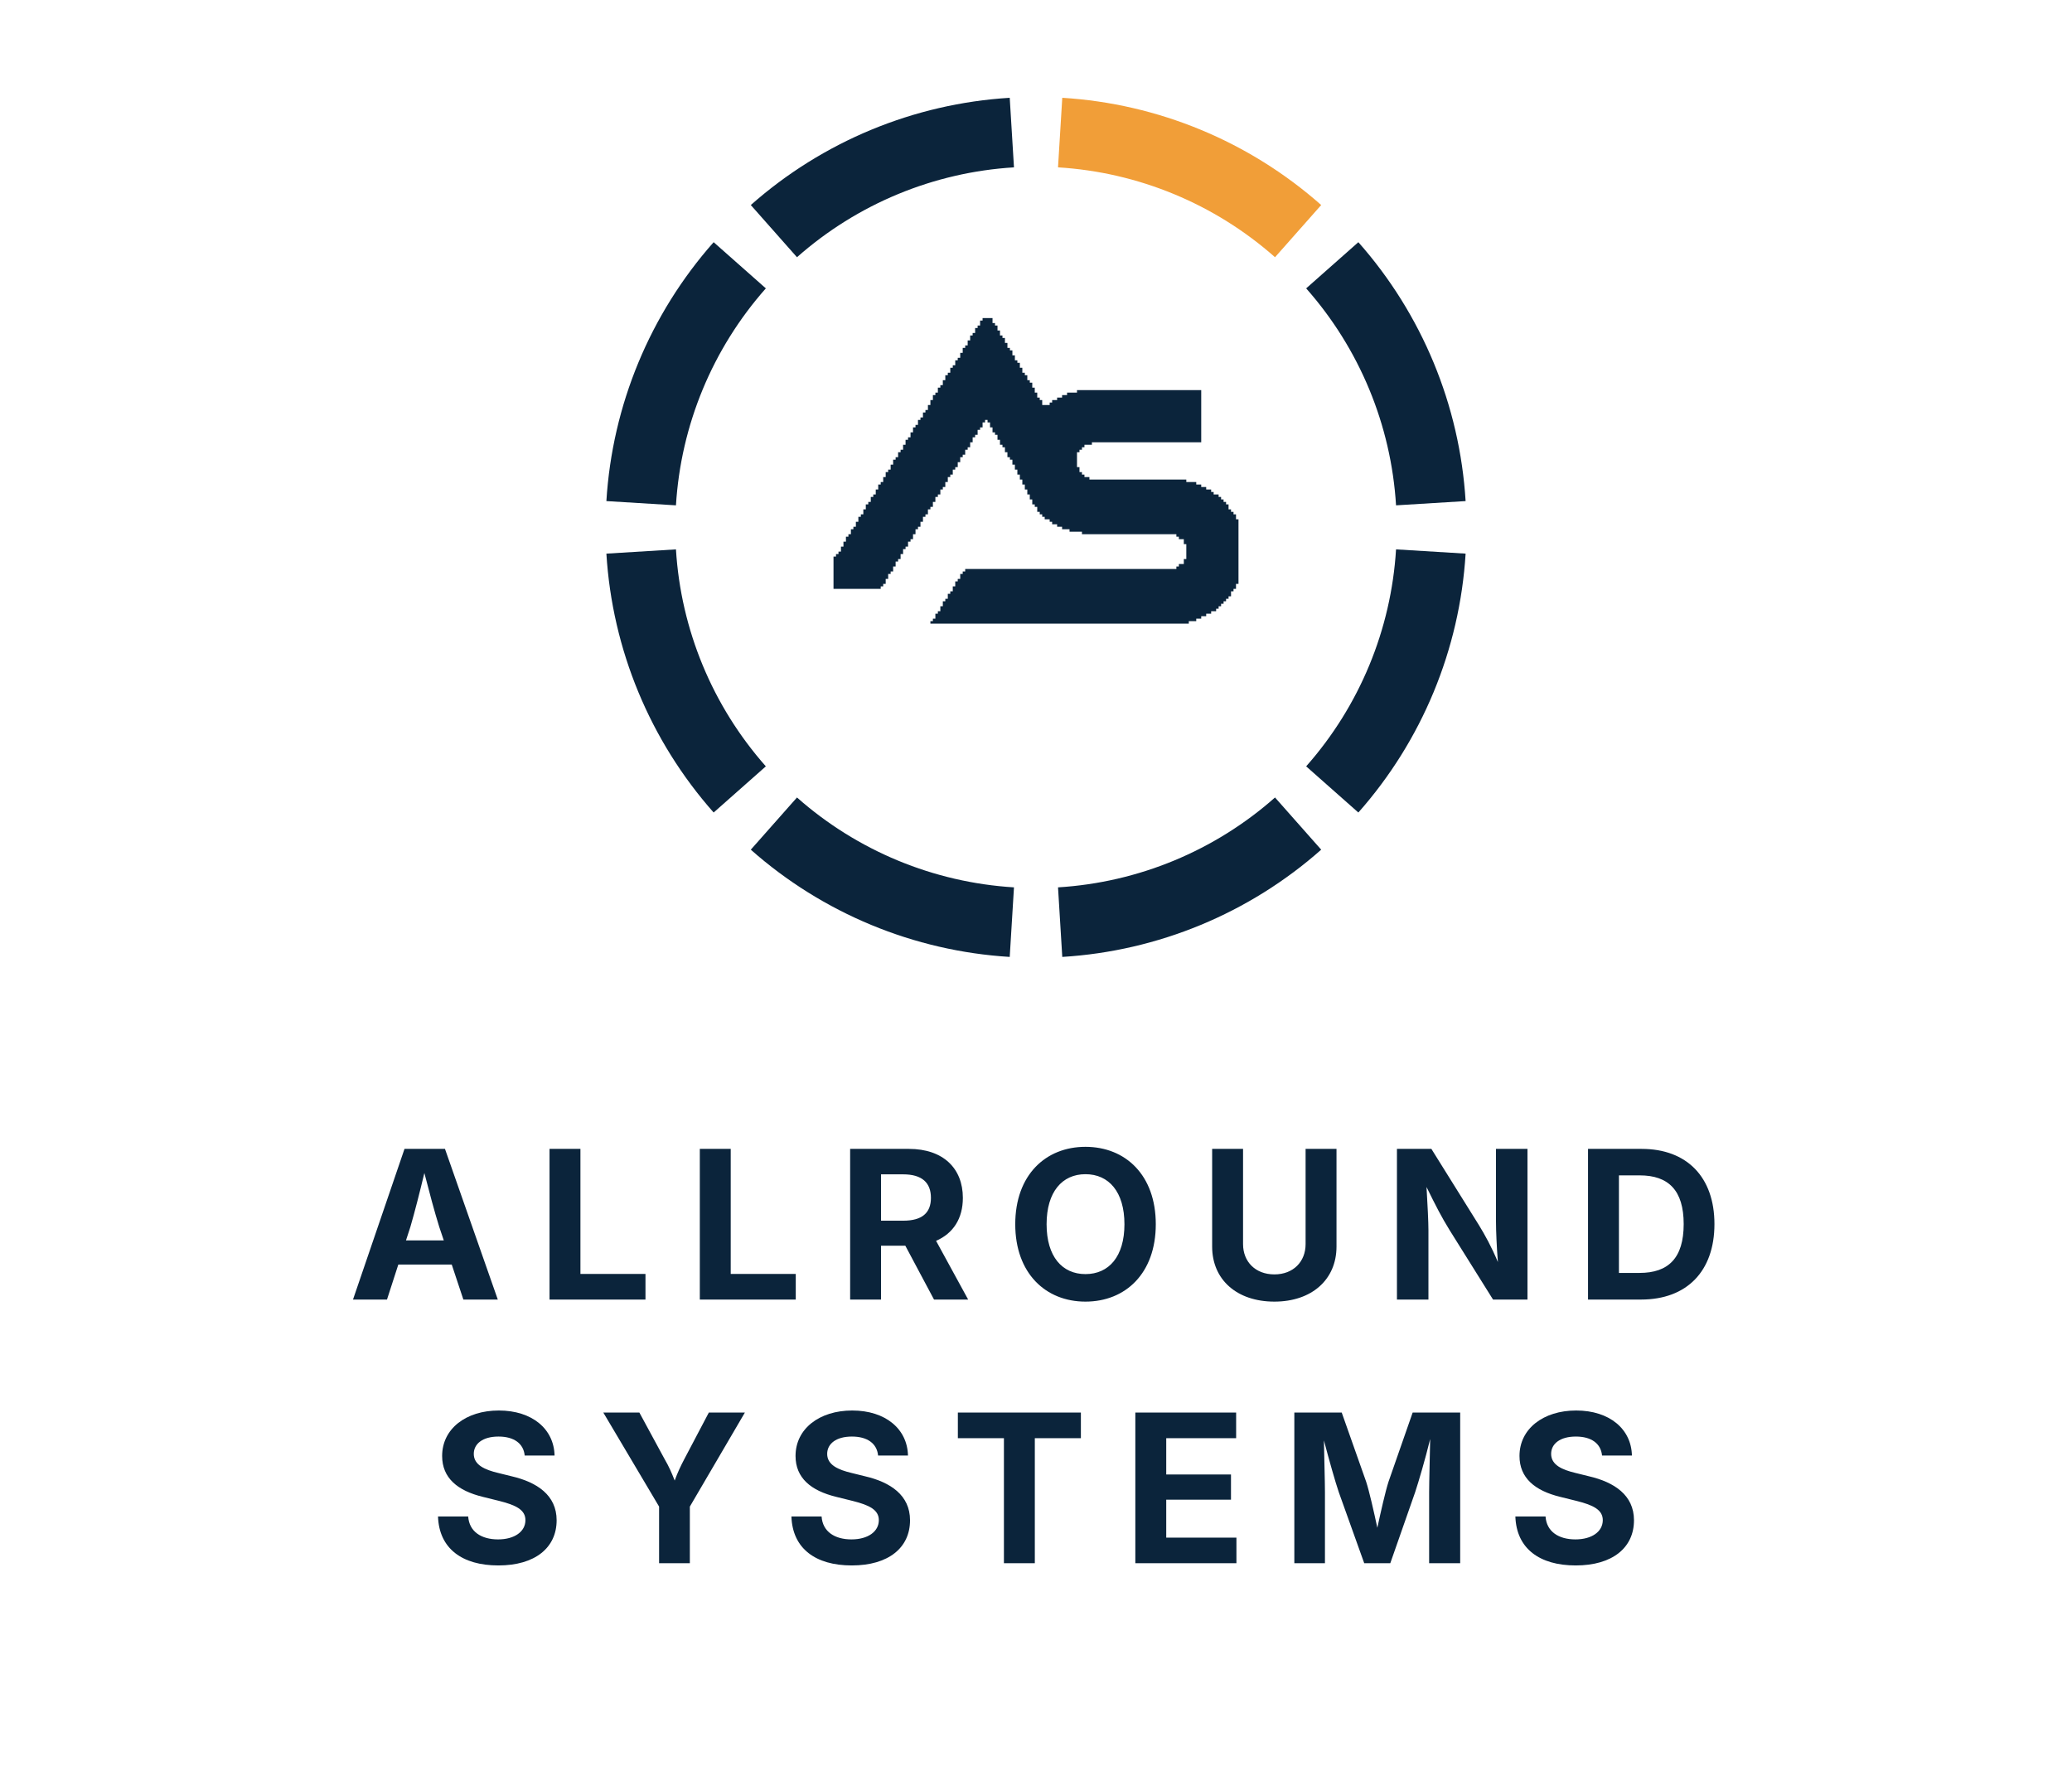
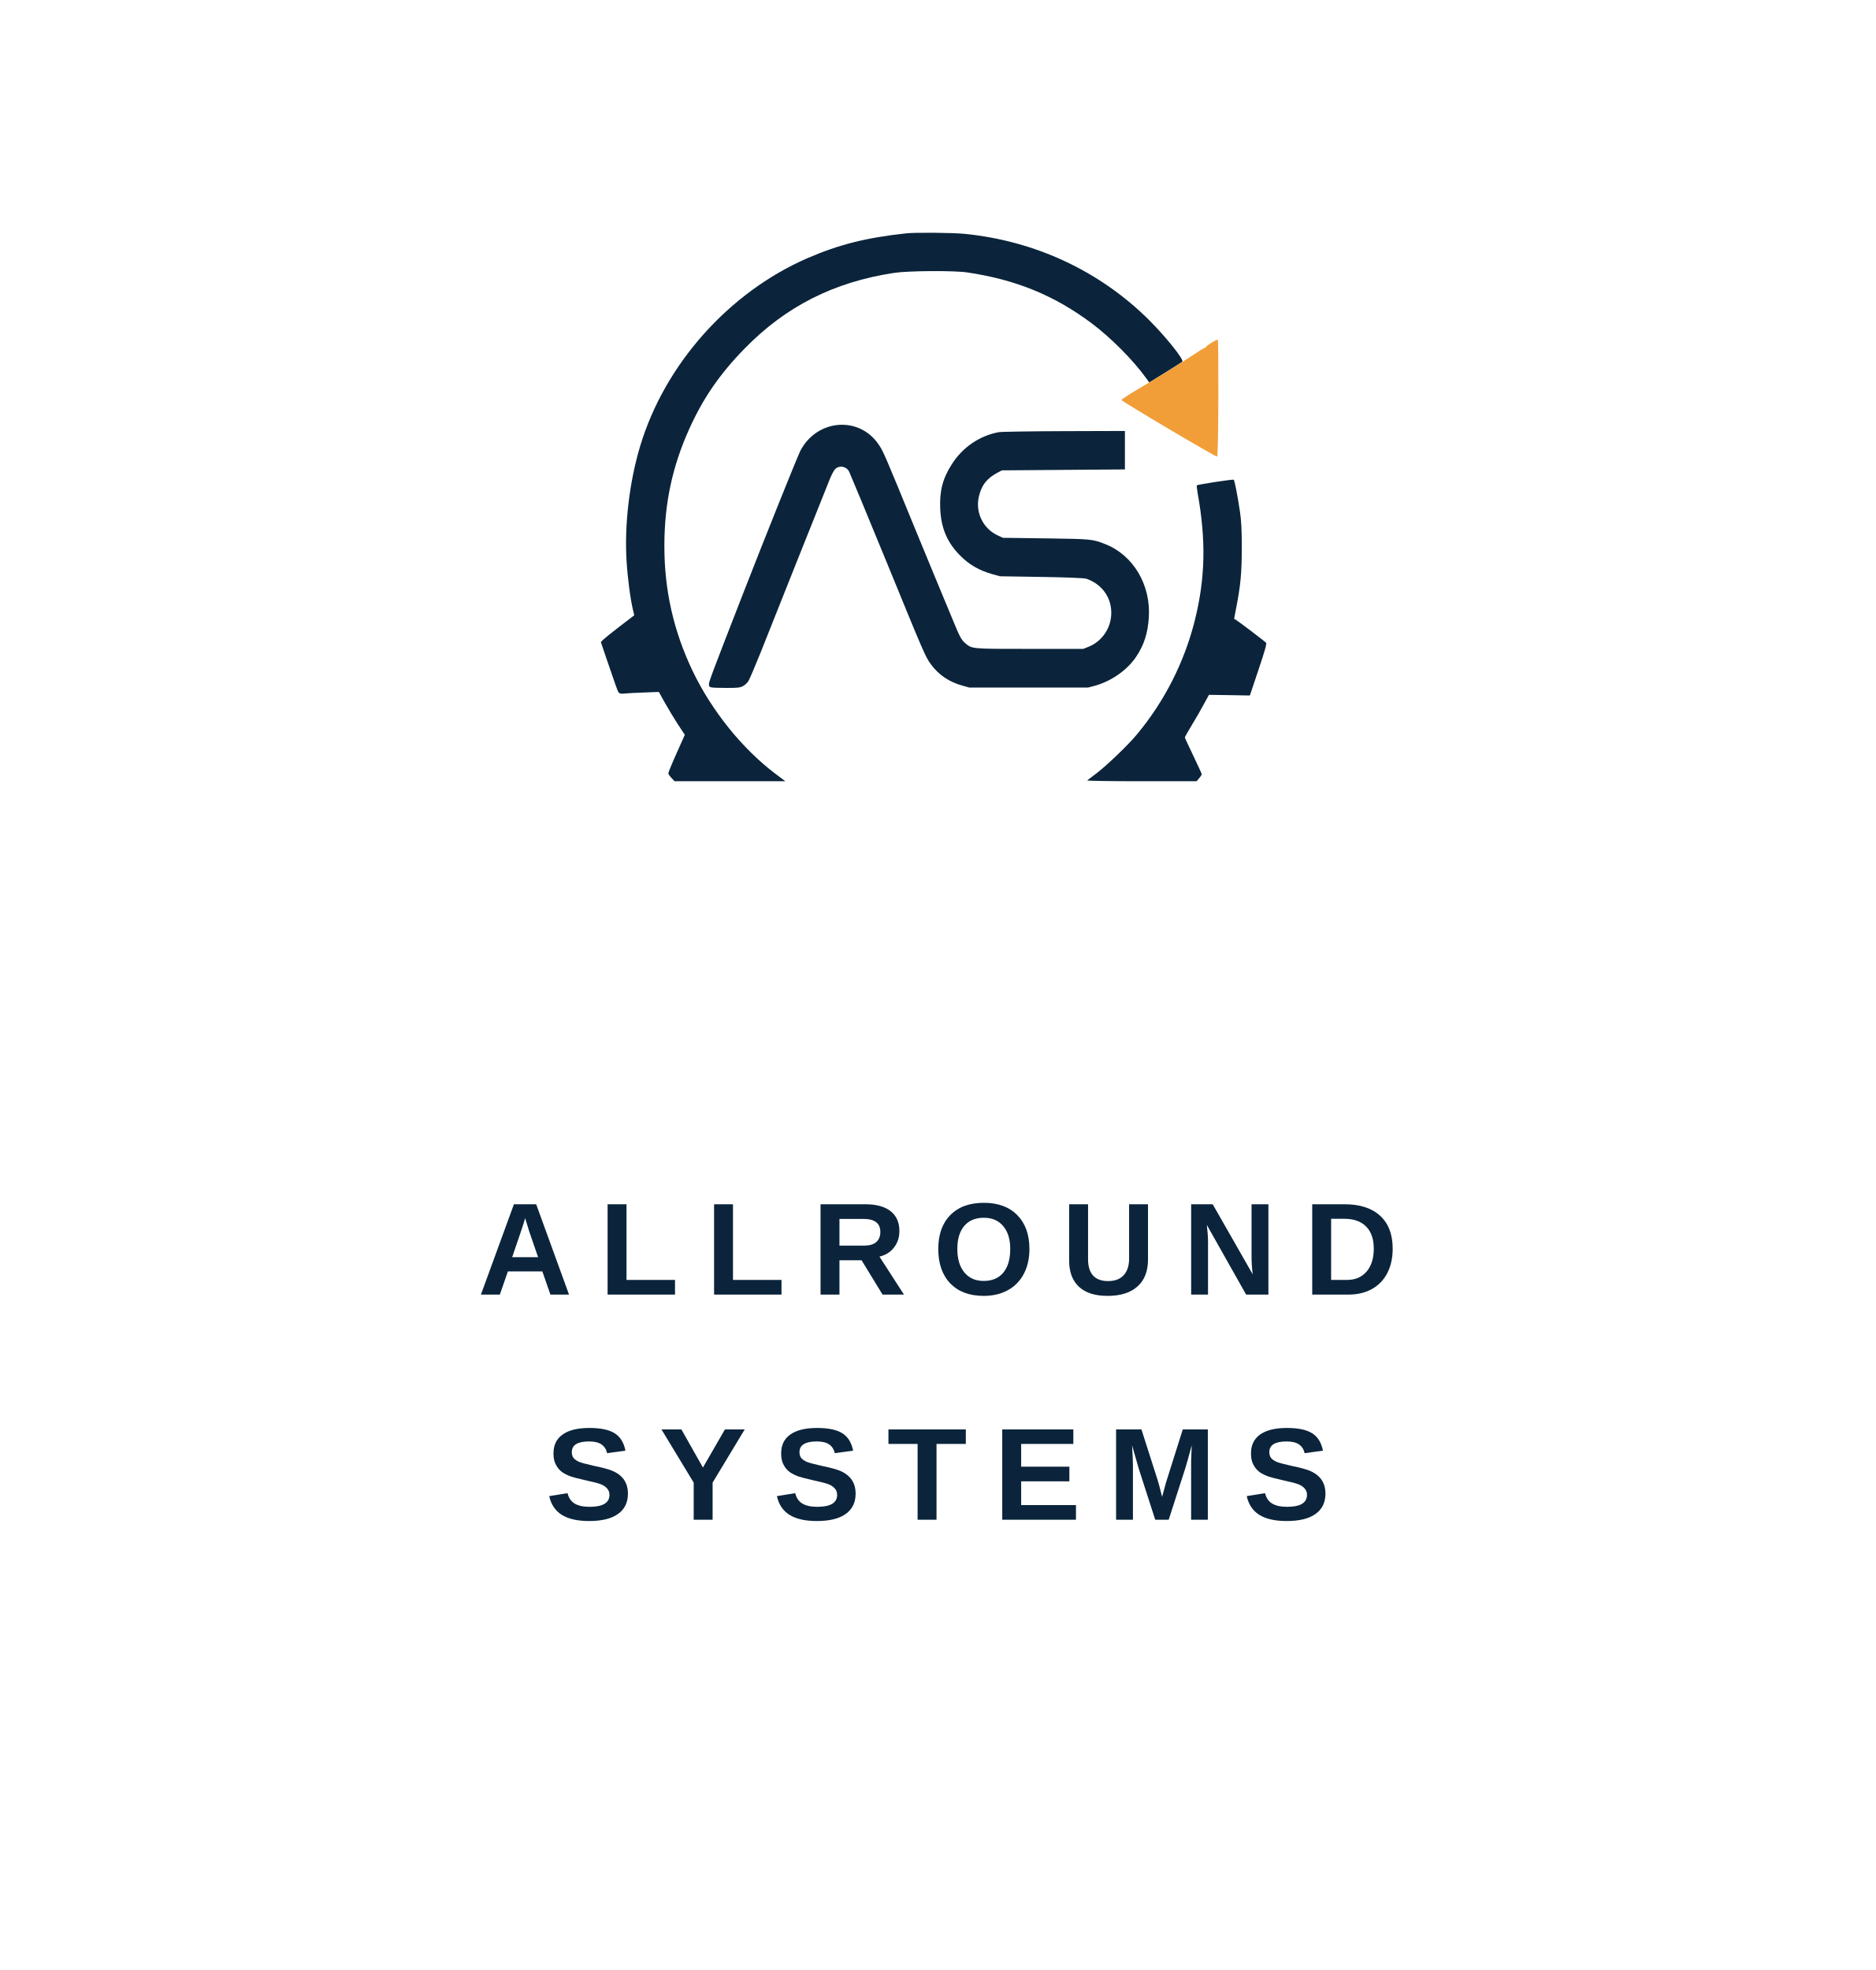
- <svg xmlns="http://www.w3.org/2000/svg" viewBox="0 0 220 190" role="img" aria-label="Allround Systems lockup — stacked">
-   <g transform="translate(60 6)">
-     <path d="M91.922 52.564 A42.0 42.0 0 0 1 81.456 77.830" stroke="#0B243B" stroke-width="7.4" stroke-linecap="butt" fill="none" />
-     <path d="M77.830 81.456 A42.0 42.0 0 0 1 52.564 91.922" stroke="#0B243B" stroke-width="7.4" stroke-linecap="butt" fill="none" />
-     <path d="M47.436 91.922 A42.0 42.0 0 0 1 22.170 81.456" stroke="#0B243B" stroke-width="7.4" stroke-linecap="butt" fill="none" />
-     <path d="M18.544 77.830 A42.0 42.0 0 0 1 8.078 52.564" stroke="#0B243B" stroke-width="7.4" stroke-linecap="butt" fill="none" />
-     <path d="M8.078 47.436 A42.0 42.0 0 0 1 18.544 22.170" stroke="#0B243B" stroke-width="7.4" stroke-linecap="butt" fill="none" />
-     <path d="M22.170 18.544 A42.0 42.0 0 0 1 47.436 8.078" stroke="#0B243B" stroke-width="7.4" stroke-linecap="butt" fill="none" />
-     <path d="M52.564 8.078 A42.0 42.0 0 0 1 77.830 18.544" stroke="#F19E38" stroke-width="7.4" stroke-linecap="butt" fill="none" />
-     <path d="M81.456 22.170 A42.0 42.0 0 0 1 91.922 47.436" stroke="#0B243B" stroke-width="7.4" stroke-linecap="butt" fill="none" />
-     <path fill="#0B243B" fill-rule="evenodd" d="M 66.224 60.092 L 66.224 59.960 L 66.620 59.960 L 67.015 59.960 L 67.015 59.828 L 67.015 59.696 L 67.279 59.696 L 67.543 59.696 L 67.543 59.564 L 67.543 59.433 L 67.807 59.433 L 68.071 59.433 L 68.071 59.301 L 68.071 59.169 L 68.334 59.169 L 68.598 59.169 L 68.598 59.037 L 68.598 58.905 L 68.862 58.905 L 69.126 58.905 L 69.126 58.773 L 69.126 58.641 L 69.258 58.641 L 69.390 58.641 L 69.390 58.509 L 69.390 58.377 L 69.521 58.377 L 69.653 58.377 L 69.653 58.245 L 69.653 58.113 L 69.785 58.113 L 69.917 58.113 L 69.917 57.982 L 69.917 57.850 L 70.049 57.850 L 70.181 57.850 L 70.181 57.718 L 70.181 57.586 L 70.313 57.586 L 70.445 57.586 L 70.445 57.454 L 70.445 57.322 L 70.577 57.322 L 70.709 57.322 L 70.709 57.058 L 70.709 56.794 L 70.840 56.794 L 70.972 56.794 L 70.972 56.663 L 70.972 56.531 L 71.104 56.531 L 71.236 56.531 L 71.236 56.267 L 71.236 56.003 L 71.368 56.003 L 71.500 56.003 L 71.500 52.574 L 71.500 49.144 L 71.368 49.144 L 71.236 49.144 L 71.236 48.880 L 71.236 48.617 L 71.104 48.617 L 70.972 48.617 L 70.972 48.485 L 70.972 48.353 L 70.840 48.353 L 70.709 48.353 L 70.709 48.221 L 70.709 48.089 L 70.577 48.089 L 70.445 48.089 L 70.445 47.825 L 70.445 47.561 L 70.313 47.561 L 70.181 47.561 L 70.181 47.429 L 70.181 47.298 L 70.049 47.298 L 69.917 47.298 L 69.917 47.166 L 69.917 47.034 L 69.785 47.034 L 69.653 47.034 L 69.653 46.902 L 69.653 46.770 L 69.521 46.770 L 69.390 46.770 L 69.390 46.638 L 69.390 46.506 L 69.126 46.506 L 68.862 46.506 L 68.862 46.374 L 68.862 46.242 L 68.730 46.242 L 68.598 46.242 L 68.598 46.110 L 68.598 45.979 L 68.334 45.979 L 68.071 45.979 L 68.071 45.847 L 68.071 45.715 L 67.807 45.715 L 67.543 45.715 L 67.543 45.583 L 67.543 45.451 L 67.279 45.451 L 67.015 45.451 L 67.015 45.319 L 67.015 45.187 L 66.488 45.187 L 65.960 45.187 L 65.960 45.055 L 65.960 44.923 L 60.816 44.923 L 55.672 44.923 L 55.672 44.791 L 55.672 44.660 L 55.408 44.660 L 55.144 44.660 L 55.144 44.528 L 55.144 44.396 L 55.012 44.396 L 54.880 44.396 L 54.880 44.264 L 54.880 44.132 L 54.748 44.132 L 54.617 44.132 L 54.617 43.868 L 54.617 43.604 L 54.485 43.604 L 54.353 43.604 L 54.353 42.813 L 54.353 42.021 L 54.485 42.021 L 54.617 42.021 L 54.617 41.890 L 54.617 41.758 L 54.748 41.758 L 54.880 41.758 L 54.880 41.626 L 54.880 41.494 L 55.012 41.494 L 55.144 41.494 L 55.144 41.362 L 55.144 41.230 L 55.540 41.230 L 55.936 41.230 L 55.936 41.098 L 55.936 40.966 L 61.739 40.966 L 67.543 40.966 L 67.543 38.196 L 67.543 35.426 L 60.948 35.426 L 54.353 35.426 L 54.353 35.558 L 54.353 35.690 L 53.825 35.690 L 53.298 35.690 L 53.298 35.822 L 53.298 35.954 L 53.034 35.954 L 52.770 35.954 L 52.770 36.086 L 52.770 36.218 L 52.506 36.218 L 52.242 36.218 L 52.242 36.350 L 52.242 36.482 L 51.979 36.482 L 51.715 36.482 L 51.715 36.613 L 51.715 36.745 L 51.583 36.745 L 51.451 36.745 L 51.451 36.877 L 51.451 37.009 L 51.055 37.009 L 50.660 37.009 L 50.660 36.745 L 50.660 36.482 L 50.528 36.482 L 50.396 36.482 L 50.396 36.350 L 50.396 36.218 L 50.264 36.218 L 50.132 36.218 L 50.132 35.954 L 50.132 35.690 L 50.000 35.690 L 49.868 35.690 L 49.868 35.426 L 49.868 35.163 L 49.736 35.163 L 49.604 35.163 L 49.604 34.899 L 49.604 34.635 L 49.472 34.635 L 49.340 34.635 L 49.340 34.503 L 49.340 34.371 L 49.209 34.371 L 49.077 34.371 L 49.077 34.107 L 49.077 33.844 L 48.945 33.844 L 48.813 33.844 L 48.813 33.712 L 48.813 33.580 L 48.681 33.580 L 48.549 33.580 L 48.549 33.316 L 48.549 33.052 L 48.417 33.052 L 48.285 33.052 L 48.285 32.788 L 48.285 32.525 L 48.153 32.525 L 48.021 32.525 L 48.021 32.393 L 48.021 32.261 L 47.890 32.261 L 47.758 32.261 L 47.758 31.997 L 47.758 31.733 L 47.626 31.733 L 47.494 31.733 L 47.494 31.469 L 47.494 31.206 L 47.362 31.206 L 47.230 31.206 L 47.230 31.074 L 47.230 30.942 L 47.098 30.942 L 46.966 30.942 L 46.966 30.678 L 46.966 30.414 L 46.834 30.414 L 46.702 30.414 L 46.702 30.150 L 46.702 29.887 L 46.571 29.887 L 46.439 29.887 L 46.439 29.755 L 46.439 29.623 L 46.307 29.623 L 46.175 29.623 L 46.175 29.359 L 46.175 29.095 L 46.043 29.095 L 45.911 29.095 L 45.911 28.831 L 45.911 28.567 L 45.779 28.567 L 45.647 28.567 L 45.647 28.436 L 45.647 28.304 L 45.515 28.304 L 45.383 28.304 L 45.383 28.040 L 45.383 27.776 L 44.856 27.776 L 44.328 27.776 L 44.328 27.908 L 44.328 28.040 L 44.196 28.040 L 44.064 28.040 L 44.064 28.304 L 44.064 28.567 L 43.933 28.567 L 43.801 28.567 L 43.801 28.699 L 43.801 28.831 L 43.669 28.831 L 43.537 28.831 L 43.537 29.095 L 43.537 29.359 L 43.405 29.359 L 43.273 29.359 L 43.273 29.491 L 43.273 29.623 L 43.141 29.623 L 43.009 29.623 L 43.009 29.887 L 43.009 30.150 L 42.877 30.150 L 42.745 30.150 L 42.745 30.414 L 42.745 30.678 L 42.613 30.678 L 42.482 30.678 L 42.482 30.810 L 42.482 30.942 L 42.350 30.942 L 42.218 30.942 L 42.218 31.206 L 42.218 31.469 L 42.086 31.469 L 41.954 31.469 L 41.954 31.733 L 41.954 31.997 L 41.822 31.997 L 41.690 31.997 L 41.690 32.129 L 41.690 32.261 L 41.558 32.261 L 41.426 32.261 L 41.426 32.525 L 41.426 32.788 L 41.294 32.788 L 41.163 32.788 L 41.163 32.920 L 41.163 33.052 L 41.031 33.052 L 40.899 33.052 L 40.899 33.316 L 40.899 33.580 L 40.767 33.580 L 40.635 33.580 L 40.635 33.712 L 40.635 33.844 L 40.503 33.844 L 40.371 33.844 L 40.371 34.107 L 40.371 34.371 L 40.239 34.371 L 40.107 34.371 L 40.107 34.635 L 40.107 34.899 L 39.975 34.899 L 39.844 34.899 L 39.844 35.031 L 39.844 35.163 L 39.712 35.163 L 39.580 35.163 L 39.580 35.426 L 39.580 35.690 L 39.448 35.690 L 39.316 35.690 L 39.316 35.822 L 39.316 35.954 L 39.184 35.954 L 39.052 35.954 L 39.052 36.218 L 39.052 36.482 L 38.920 36.482 L 38.788 36.482 L 38.788 36.745 L 38.788 37.009 L 38.656 37.009 L 38.525 37.009 L 38.525 37.273 L 38.525 37.537 L 38.393 37.537 L 38.261 37.537 L 38.261 37.669 L 38.261 37.801 L 38.129 37.801 L 37.997 37.801 L 37.997 38.064 L 37.997 38.328 L 37.865 38.328 L 37.733 38.328 L 37.733 38.460 L 37.733 38.592 L 37.601 38.592 L 37.469 38.592 L 37.469 38.856 L 37.469 39.120 L 37.337 39.120 L 37.206 39.120 L 37.206 39.252 L 37.206 39.383 L 37.074 39.383 L 36.942 39.383 L 36.942 39.647 L 36.942 39.911 L 36.810 39.911 L 36.678 39.911 L 36.678 40.175 L 36.678 40.439 L 36.546 40.439 L 36.414 40.439 L 36.414 40.571 L 36.414 40.702 L 36.282 40.702 L 36.150 40.702 L 36.150 40.966 L 36.150 41.230 L 36.018 41.230 L 35.887 41.230 L 35.887 41.494 L 35.887 41.758 L 35.755 41.758 L 35.623 41.758 L 35.623 41.890 L 35.623 42.021 L 35.491 42.021 L 35.359 42.021 L 35.359 42.285 L 35.359 42.549 L 35.227 42.549 L 35.095 42.549 L 35.095 42.681 L 35.095 42.813 L 34.963 42.813 L 34.831 42.813 L 34.831 43.077 L 34.831 43.340 L 34.699 43.340 L 34.567 43.340 L 34.567 43.604 L 34.567 43.868 L 34.436 43.868 L 34.304 43.868 L 34.304 44.000 L 34.304 44.132 L 34.172 44.132 L 34.040 44.132 L 34.040 44.396 L 34.040 44.660 L 33.908 44.660 L 33.776 44.660 L 33.776 44.923 L 33.776 45.187 L 33.644 45.187 L 33.512 45.187 L 33.512 45.319 L 33.512 45.451 L 33.380 45.451 L 33.248 45.451 L 33.248 45.715 L 33.248 45.979 L 33.117 45.979 L 32.985 45.979 L 32.985 46.242 L 32.985 46.506 L 32.853 46.506 L 32.721 46.506 L 32.721 46.638 L 32.721 46.770 L 32.589 46.770 L 32.457 46.770 L 32.457 47.034 L 32.457 47.298 L 32.325 47.298 L 32.193 47.298 L 32.193 47.429 L 32.193 47.561 L 32.061 47.561 L 31.929 47.561 L 31.929 47.825 L 31.929 48.089 L 31.798 48.089 L 31.666 48.089 L 31.666 48.353 L 31.666 48.617 L 31.534 48.617 L 31.402 48.617 L 31.402 48.748 L 31.402 48.880 L 31.270 48.880 L 31.138 48.880 L 31.138 49.144 L 31.138 49.408 L 31.006 49.408 L 30.874 49.408 L 30.874 49.672 L 30.874 49.936 L 30.742 49.936 L 30.610 49.936 L 30.610 50.067 L 30.610 50.199 L 30.479 50.199 L 30.347 50.199 L 30.347 50.463 L 30.347 50.727 L 30.215 50.727 L 30.083 50.727 L 30.083 50.859 L 30.083 50.991 L 29.951 50.991 L 29.819 50.991 L 29.819 51.255 L 29.819 51.518 L 29.687 51.518 L 29.555 51.518 L 29.555 51.782 L 29.555 52.046 L 29.423 52.046 L 29.291 52.046 L 29.291 52.310 L 29.291 52.574 L 29.160 52.574 L 29.028 52.574 L 29.028 52.706 L 29.028 52.837 L 28.896 52.837 L 28.764 52.837 L 28.764 52.969 L 28.764 53.101 L 28.632 53.101 L 28.500 53.101 L 28.500 54.816 L 28.500 56.531 L 31.006 56.531 L 33.512 56.531 L 33.512 56.399 L 33.512 56.267 L 33.644 56.267 L 33.776 56.267 L 33.776 56.135 L 33.776 56.003 L 33.908 56.003 L 34.040 56.003 L 34.040 55.739 L 34.040 55.475 L 34.172 55.475 L 34.304 55.475 L 34.304 55.212 L 34.304 54.948 L 34.436 54.948 L 34.567 54.948 L 34.567 54.816 L 34.567 54.684 L 34.699 54.684 L 34.831 54.684 L 34.831 54.420 L 34.831 54.156 L 34.963 54.156 L 35.095 54.156 L 35.095 53.893 L 35.095 53.629 L 35.227 53.629 L 35.359 53.629 L 35.359 53.497 L 35.359 53.365 L 35.491 53.365 L 35.623 53.365 L 35.623 53.101 L 35.623 52.837 L 35.755 52.837 L 35.887 52.837 L 35.887 52.574 L 35.887 52.310 L 36.018 52.310 L 36.150 52.310 L 36.150 52.178 L 36.150 52.046 L 36.282 52.046 L 36.414 52.046 L 36.414 51.782 L 36.414 51.518 L 36.546 51.518 L 36.678 51.518 L 36.678 51.387 L 36.678 51.255 L 36.810 51.255 L 36.942 51.255 L 36.942 50.991 L 36.942 50.727 L 37.074 50.727 L 37.206 50.727 L 37.206 50.463 L 37.206 50.199 L 37.337 50.199 L 37.469 50.199 L 37.469 50.067 L 37.469 49.936 L 37.601 49.936 L 37.733 49.936 L 37.733 49.672 L 37.733 49.408 L 37.865 49.408 L 37.997 49.408 L 37.997 49.144 L 37.997 48.880 L 38.129 48.880 L 38.261 48.880 L 38.261 48.748 L 38.261 48.617 L 38.393 48.617 L 38.525 48.617 L 38.525 48.353 L 38.525 48.089 L 38.656 48.089 L 38.788 48.089 L 38.788 47.957 L 38.788 47.825 L 38.920 47.825 L 39.052 47.825 L 39.052 47.561 L 39.052 47.298 L 39.184 47.298 L 39.316 47.298 L 39.316 47.034 L 39.316 46.770 L 39.448 46.770 L 39.580 46.770 L 39.580 46.638 L 39.580 46.506 L 39.712 46.506 L 39.844 46.506 L 39.844 46.242 L 39.844 45.979 L 39.975 45.979 L 40.107 45.979 L 40.107 45.847 L 40.107 45.715 L 40.239 45.715 L 40.371 45.715 L 40.371 45.451 L 40.371 45.187 L 40.503 45.187 L 40.635 45.187 L 40.635 44.923 L 40.635 44.660 L 40.767 44.660 L 40.899 44.660 L 40.899 44.528 L 40.899 44.396 L 41.031 44.396 L 41.163 44.396 L 41.163 44.132 L 41.163 43.868 L 41.294 43.868 L 41.426 43.868 L 41.426 43.736 L 41.426 43.604 L 41.558 43.604 L 41.690 43.604 L 41.690 43.340 L 41.690 43.077 L 41.822 43.077 L 41.954 43.077 L 41.954 42.813 L 41.954 42.549 L 42.086 42.549 L 42.218 42.549 L 42.218 42.417 L 42.218 42.285 L 42.350 42.285 L 42.482 42.285 L 42.482 42.021 L 42.482 41.758 L 42.613 41.758 L 42.745 41.758 L 42.745 41.626 L 42.745 41.494 L 42.877 41.494 L 43.009 41.494 L 43.009 41.230 L 43.009 40.966 L 43.141 40.966 L 43.273 40.966 L 43.273 40.702 L 43.273 40.439 L 43.405 40.439 L 43.537 40.439 L 43.537 40.307 L 43.537 40.175 L 43.669 40.175 L 43.801 40.175 L 43.801 39.911 L 43.801 39.647 L 43.933 39.647 L 44.064 39.647 L 44.064 39.515 L 44.064 39.383 L 44.196 39.383 L 44.328 39.383 L 44.328 39.120 L 44.328 38.856 L 44.460 38.856 L 44.592 38.856 L 44.592 38.724 L 44.592 38.592 L 44.724 38.592 L 44.856 38.592 L 44.856 38.724 L 44.856 38.856 L 44.988 38.856 L 45.120 38.856 L 45.120 39.120 L 45.120 39.383 L 45.252 39.383 L 45.383 39.383 L 45.383 39.647 L 45.383 39.911 L 45.515 39.911 L 45.647 39.911 L 45.647 40.043 L 45.647 40.175 L 45.779 40.175 L 45.911 40.175 L 45.911 40.439 L 45.911 40.702 L 46.043 40.702 L 46.175 40.702 L 46.175 40.966 L 46.175 41.230 L 46.307 41.230 L 46.439 41.230 L 46.439 41.362 L 46.439 41.494 L 46.571 41.494 L 46.702 41.494 L 46.702 41.758 L 46.702 42.021 L 46.834 42.021 L 46.966 42.021 L 46.966 42.285 L 46.966 42.549 L 47.098 42.549 L 47.230 42.549 L 47.230 42.681 L 47.230 42.813 L 47.362 42.813 L 47.494 42.813 L 47.494 43.077 L 47.494 43.340 L 47.626 43.340 L 47.758 43.340 L 47.758 43.604 L 47.758 43.868 L 47.890 43.868 L 48.021 43.868 L 48.021 44.132 L 48.021 44.396 L 48.153 44.396 L 48.285 44.396 L 48.285 44.660 L 48.285 44.923 L 48.417 44.923 L 48.549 44.923 L 48.549 45.187 L 48.549 45.451 L 48.681 45.451 L 48.813 45.451 L 48.813 45.715 L 48.813 45.979 L 48.945 45.979 L 49.077 45.979 L 49.077 46.242 L 49.077 46.506 L 49.209 46.506 L 49.340 46.506 L 49.340 46.770 L 49.340 47.034 L 49.472 47.034 L 49.604 47.034 L 49.604 47.298 L 49.604 47.561 L 49.736 47.561 L 49.868 47.561 L 49.868 47.693 L 49.868 47.825 L 50.000 47.825 L 50.132 47.825 L 50.132 48.089 L 50.132 48.353 L 50.264 48.353 L 50.396 48.353 L 50.396 48.485 L 50.396 48.617 L 50.528 48.617 L 50.660 48.617 L 50.660 48.748 L 50.660 48.880 L 50.791 48.880 L 50.923 48.880 L 50.923 49.012 L 50.923 49.144 L 51.187 49.144 L 51.451 49.144 L 51.451 49.276 L 51.451 49.408 L 51.583 49.408 L 51.715 49.408 L 51.715 49.540 L 51.715 49.672 L 51.979 49.672 L 52.242 49.672 L 52.242 49.804 L 52.242 49.936 L 52.506 49.936 L 52.770 49.936 L 52.770 50.067 L 52.770 50.199 L 53.166 50.199 L 53.561 50.199 L 53.561 50.331 L 53.561 50.463 L 54.221 50.463 L 54.880 50.463 L 54.880 50.595 L 54.880 50.727 L 59.893 50.727 L 64.905 50.727 L 64.905 50.859 L 64.905 50.991 L 65.037 50.991 L 65.169 50.991 L 65.169 51.123 L 65.169 51.255 L 65.433 51.255 L 65.696 51.255 L 65.696 51.518 L 65.696 51.782 L 65.828 51.782 L 65.960 51.782 L 65.960 52.574 L 65.960 53.365 L 65.828 53.365 L 65.696 53.365 L 65.696 53.629 L 65.696 53.893 L 65.433 53.893 L 65.169 53.893 L 65.169 54.025 L 65.169 54.156 L 65.037 54.156 L 64.905 54.156 L 64.905 54.288 L 64.905 54.420 L 53.693 54.420 L 42.482 54.420 L 42.482 54.552 L 42.482 54.684 L 42.350 54.684 L 42.218 54.684 L 42.218 54.816 L 42.218 54.948 L 42.086 54.948 L 41.954 54.948 L 41.954 55.212 L 41.954 55.475 L 41.822 55.475 L 41.690 55.475 L 41.690 55.607 L 41.690 55.739 L 41.558 55.739 L 41.426 55.739 L 41.426 56.003 L 41.426 56.267 L 41.294 56.267 L 41.163 56.267 L 41.163 56.531 L 41.163 56.794 L 41.031 56.794 L 40.899 56.794 L 40.899 56.926 L 40.899 57.058 L 40.767 57.058 L 40.635 57.058 L 40.635 57.322 L 40.635 57.586 L 40.503 57.586 L 40.371 57.586 L 40.371 57.718 L 40.371 57.850 L 40.239 57.850 L 40.107 57.850 L 40.107 58.113 L 40.107 58.377 L 39.975 58.377 L 39.844 58.377 L 39.844 58.641 L 39.844 58.905 L 39.712 58.905 L 39.580 58.905 L 39.580 59.037 L 39.580 59.169 L 39.448 59.169 L 39.316 59.169 L 39.316 59.433 L 39.316 59.696 L 39.184 59.696 L 39.052 59.696 L 39.052 59.828 L 39.052 59.960 L 38.920 59.960 L 38.788 59.960 L 38.788 60.092 L 38.788 60.224 L 52.506 60.224 L 66.224 60.224 L 66.224 60.092 Z" />
+ <svg xmlns="http://www.w3.org/2000/svg" viewBox="0 0 200 210" role="img" aria-label="Allround Systems lockup stacked">
+   <g transform="translate(50 4)">
+     <path fill="#0B243B" fill-rule="evenodd" d="M32.65 78.47 C29.14 75.82 25.87 71.76 23.84 67.52 C21.82 63.30 20.82 58.90 20.83 54.18 C20.83 49.70 21.67 45.74 23.48 41.73 C24.95 38.46 26.74 35.86 29.38 33.16 C33.77 28.66 38.89 26.07 45.32 25.09 C46.81 24.86 51.71 24.83 53.12 25.04 C58.31 25.81 62.41 27.49 66.38 30.46 C68.38 31.95 70.83 34.41 72.17 36.28 L72.53 36.77 L74.24 35.71 C75.18 35.13 76.00 34.61 76.05 34.56 C76.26 34.36 74.35 31.97 72.55 30.16 C67.30 24.92 60.40 21.68 52.85 20.93 C51.55 20.80 47.66 20.77 46.65 20.87 C42.36 21.33 39.43 22.07 36.06 23.53 C27.68 27.19 20.87 34.84 18.25 43.55 C17.10 47.36 16.56 51.96 16.80 55.81 C16.91 57.61 17.20 59.83 17.48 61.00 L17.62 61.59 L16.05 62.79 C15.19 63.45 14.39 64.10 14.27 64.22 L14.06 64.45 L14.63 66.13 C15.70 69.27 15.85 69.69 15.97 69.83 C16.06 69.94 16.24 69.97 16.58 69.93 C16.85 69.90 17.79 69.85 18.66 69.82 L20.24 69.76 L20.87 70.89 C21.22 71.52 21.84 72.54 22.25 73.18 L23.01 74.33 L22.13 76.30 C21.64 77.39 21.25 78.35 21.25 78.43 C21.25 78.51 21.40 78.74 21.59 78.93 L21.92 79.28 L27.83 79.28 L33.73 79.28 L32.65 78.47 Z M77.84 78.96 C78.00 78.78 78.12 78.58 78.12 78.53 C78.12 78.47 77.71 77.59 77.22 76.56 C76.73 75.54 76.32 74.66 76.32 74.61 C76.32 74.56 76.67 73.94 77.10 73.23 C77.53 72.52 78.11 71.52 78.38 71.00 L78.89 70.07 L81.07 70.10 L83.25 70.14 L84.17 67.40 C84.87 65.32 85.06 64.62 84.98 64.52 C84.84 64.36 82.06 62.25 81.77 62.08 L81.57 61.97 L81.80 60.77 C82.27 58.32 82.38 57.14 82.39 54.44 C82.39 52.50 82.34 51.53 82.20 50.58 C81.95 48.88 81.63 47.23 81.53 47.14 C81.45 47.07 77.70 47.64 77.60 47.74 C77.57 47.76 77.61 48.13 77.68 48.55 C78.59 53.60 78.50 57.63 77.39 62.10 C76.28 66.56 74.15 70.77 71.19 74.31 C70.27 75.42 68.10 77.50 66.97 78.38 C66.44 78.78 65.97 79.15 65.91 79.19 C65.86 79.24 68.46 79.28 71.69 79.28 L77.57 79.28 L77.84 78.96 Z M29.17 69.16 C29.38 69.06 29.65 68.82 29.78 68.62 C29.90 68.43 30.49 67.05 31.09 65.56 C31.68 64.07 33.49 59.51 35.12 55.44 C36.75 51.37 38.24 47.64 38.44 47.14 C38.64 46.63 38.91 46.12 39.05 45.99 C39.50 45.57 40.24 45.71 40.53 46.28 C40.66 46.55 42.42 50.80 44.61 56.13 C48.51 65.66 48.66 66.02 49.25 66.82 C50.09 67.96 51.19 68.70 52.65 69.10 L53.33 69.29 L59.67 69.29 L66.01 69.29 L66.70 69.11 C68.45 68.63 70.14 67.46 71.10 66.05 C71.96 64.79 72.38 63.49 72.48 61.78 C72.69 58.32 70.81 55.18 67.85 54.01 C66.46 53.46 66.39 53.46 61.52 53.39 L56.92 53.33 L56.34 53.06 C54.78 52.32 53.95 50.57 54.37 48.89 C54.66 47.69 55.22 46.99 56.34 46.39 L56.82 46.14 L63.37 46.09 L69.93 46.04 L69.93 43.99 L69.93 41.94 L63.44 41.96 C59.87 41.97 56.73 42.02 56.46 42.07 C54.41 42.46 52.60 43.70 51.46 45.51 C50.49 47.03 50.15 48.38 50.24 50.26 C50.34 52.34 50.99 53.84 52.38 55.24 C53.33 56.20 54.40 56.81 55.81 57.21 L56.61 57.43 L61.05 57.50 C63.65 57.54 65.62 57.62 65.81 57.69 C67.57 58.29 68.62 59.86 68.46 61.67 C68.34 63.11 67.41 64.39 66.09 64.93 L65.49 65.17 L59.73 65.17 C53.37 65.17 53.63 65.19 52.83 64.49 C52.55 64.25 52.32 63.85 51.97 63.02 C51.12 60.99 48.67 55.07 47.67 52.64 C44.23 44.23 44.16 44.08 43.63 43.32 C41.53 40.31 37.10 40.70 35.34 44.03 C35.02 44.65 31.67 52.99 29.25 59.20 C26.06 67.39 25.58 68.65 25.58 68.93 C25.58 69.31 25.63 69.32 27.38 69.33 C28.54 69.34 28.87 69.31 29.17 69.16 Z" />
+     <path fill="#F19E38" fill-rule="evenodd" d="M79.89 38.48 C79.90 35.08 79.88 32.27 79.83 32.22 C79.75 32.14 78.63 32.82 78.56 33.00 C78.54 33.05 78.48 33.09 78.42 33.09 C78.37 33.09 77.77 33.46 77.09 33.91 C75.62 34.89 73.15 36.41 71.06 37.64 C70.24 38.13 69.56 38.58 69.56 38.64 C69.56 38.77 79.60 44.72 79.76 44.67 C79.83 44.65 79.87 42.47 79.89 38.48 Z" />
  </g>
-   <g fill="#0B243B" font-family="Inter, Montserrat, Arial, Helvetica, sans-serif" font-weight="700" text-anchor="middle">
-     <text x="110" y="138" font-size="22" letter-spacing="0.16em">ALLROUND</text>
-     <text x="110" y="166" font-size="22" letter-spacing="0.16em">SYSTEMS</text>
+   <g fill="#0B243B" font-family="Montserrat, Arial Narrow, Arial, Helvetica, sans-serif" font-weight="700" letter-spacing="0.2em" text-anchor="middle">
+     <text x="100" y="138" font-size="14">ALLROUND</text>
+     <text x="100" y="162" font-size="14">SYSTEMS</text>
  </g>
</svg>
